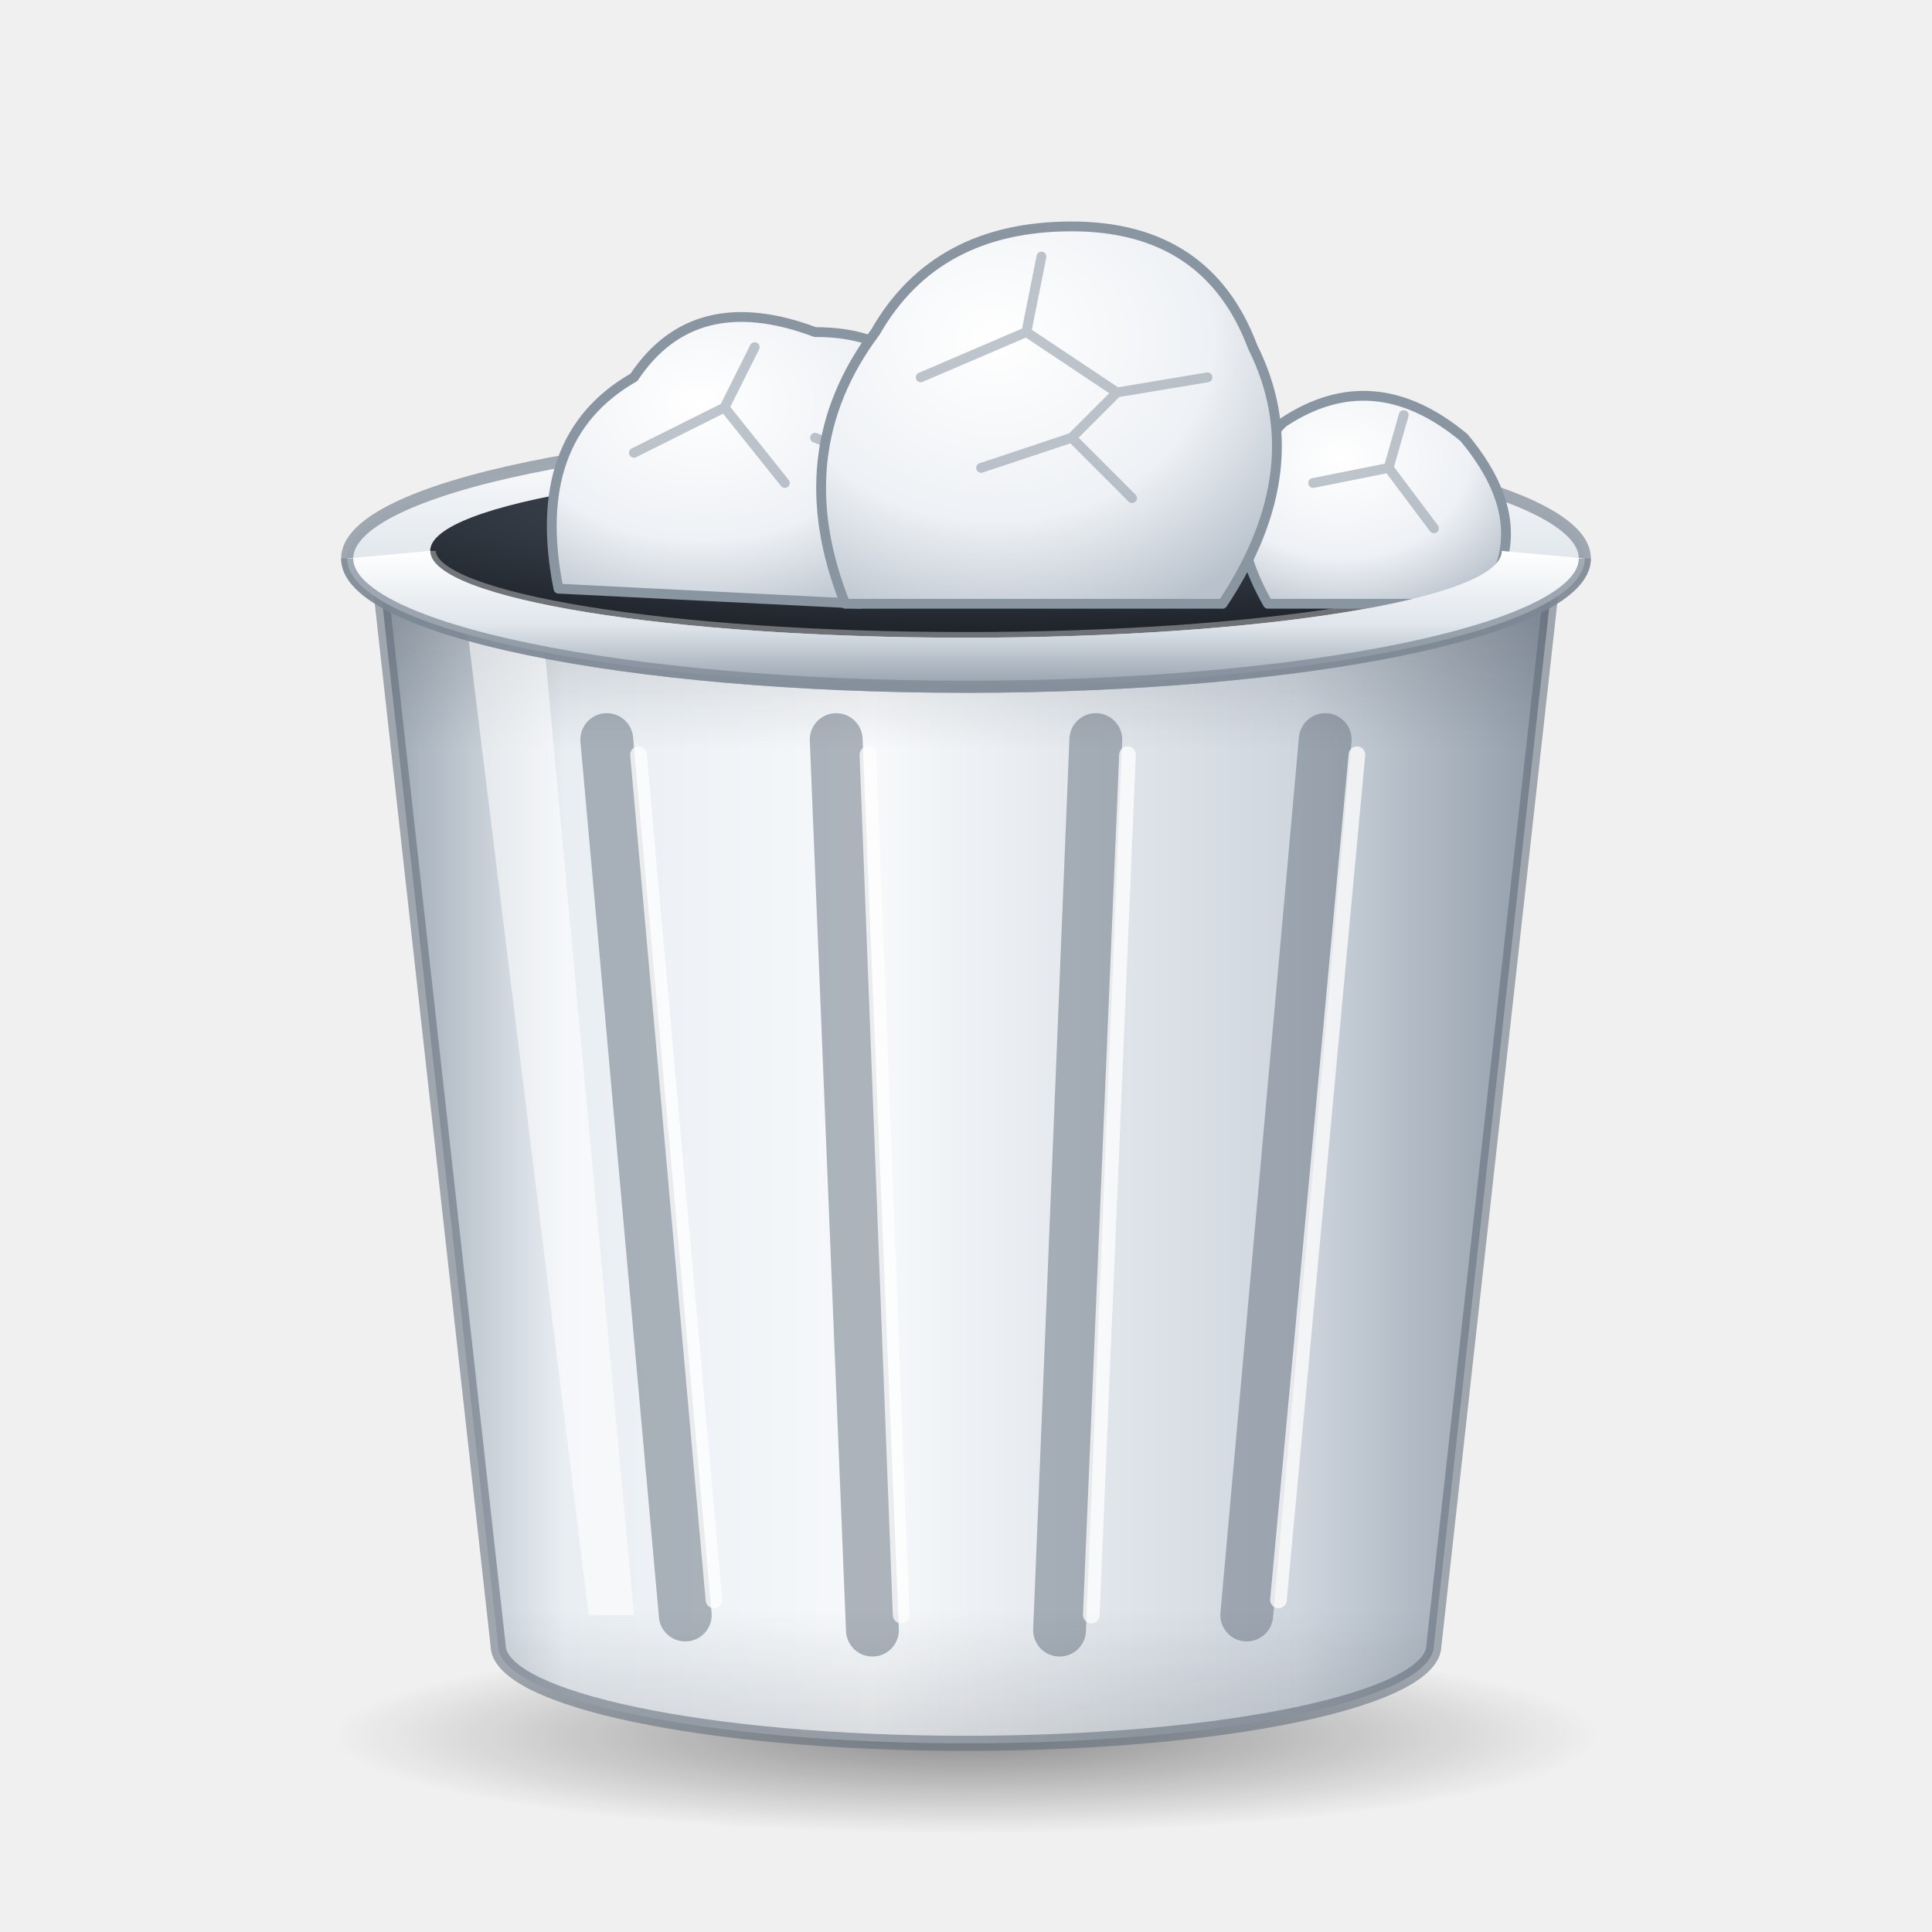
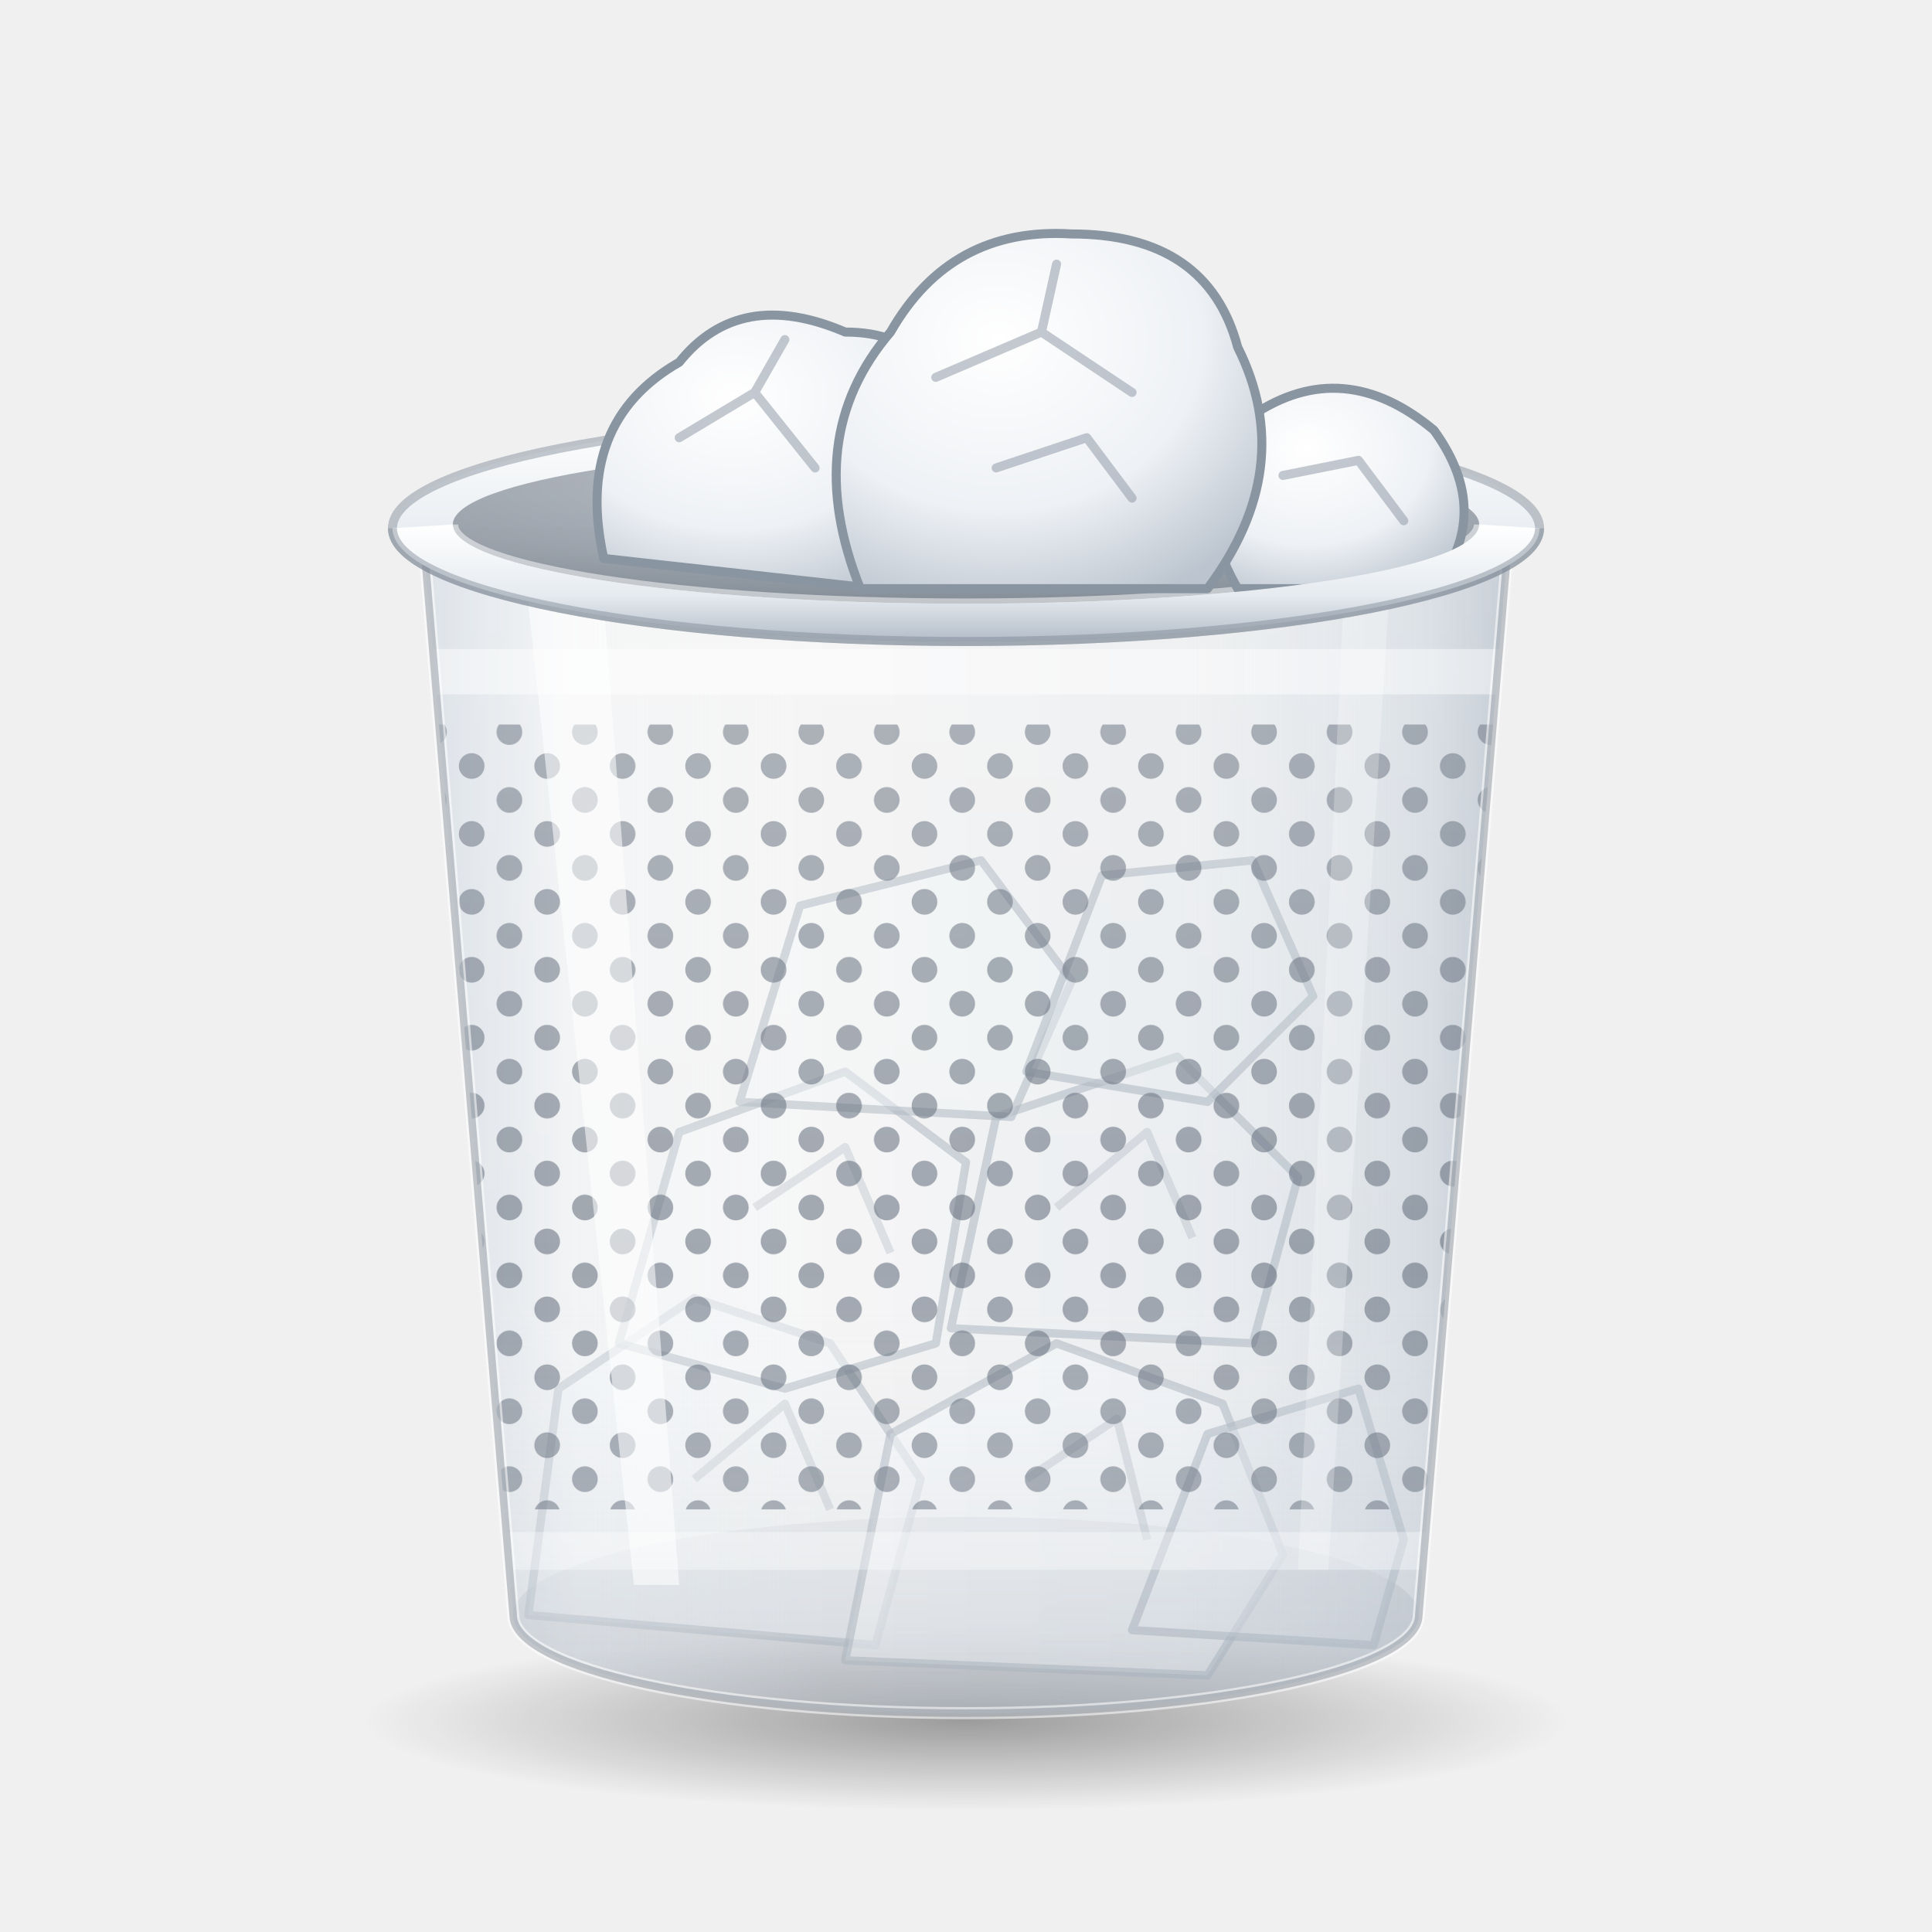
<svg xmlns="http://www.w3.org/2000/svg" viewBox="0 0 256 256">
  <defs>
-     <linearGradient id="body" x1="0" y1="0" x2="1" y2="0">
-       <stop offset="0" stop-color="#9aa5b1" />
-       <stop offset="0.16" stop-color="#e9eef3" />
-       <stop offset="0.42" stop-color="#f7f9fb" />
-       <stop offset="0.78" stop-color="#cfd6de" />
-       <stop offset="1" stop-color="#8f9aa7" />
+     <linearGradient id="glass" x1="0" y1="0" x2="1" y2="0">
+       <stop offset="0" stop-color="#c9d3de" stop-opacity="0.62" />
+       <stop offset="0.14" stop-color="#f4f7fa" stop-opacity="0.50" />
+       <stop offset="0.36" stop-color="#ffffff" stop-opacity="0.28" />
+       <stop offset="0.7" stop-color="#e3e9ef" stop-opacity="0.30" />
+       <stop offset="0.92" stop-color="#c4ced9" stop-opacity="0.55" />
+       <stop offset="1" stop-color="#aab5c2" stop-opacity="0.7" />
    </linearGradient>
-     <linearGradient id="bodyShade" x1="0" y1="0" x2="0" y2="1">
-       <stop offset="0" stop-color="#1c2129" stop-opacity="0.38" />
-       <stop offset="0.22" stop-color="#1c2129" stop-opacity="0" />
-       <stop offset="0.85" stop-color="#1c2129" stop-opacity="0" />
-       <stop offset="1" stop-color="#1c2129" stop-opacity="0.22" />
+     <linearGradient id="shade" x1="0" y1="0" x2="0" y2="1">
+       <stop offset="0" stop-color="#ffffff" stop-opacity="0.18" />
+       <stop offset="0.6" stop-color="#ffffff" stop-opacity="0" />
+       <stop offset="1" stop-color="#8793a1" stop-opacity="0.35" />
    </linearGradient>
    <linearGradient id="rim" x1="0" y1="0" x2="0" y2="1">
      <stop offset="0" stop-color="#ffffff" />
-       <stop offset="0.55" stop-color="#dfe5eb" />
-       <stop offset="1" stop-color="#96a1ad" />
+       <stop offset="0.6" stop-color="#e6ebf0" />
+       <stop offset="1" stop-color="#b3bdc8" />
    </linearGradient>
-     <radialGradient id="mouth" cx="0.5" cy="0.2" r="0.75">
-       <stop offset="0" stop-color="#4c5561" />
-       <stop offset="1" stop-color="#20252c" />
+     <radialGradient id="inside" cx="0.5" cy="0.25" r="0.8">
+       <stop offset="0" stop-color="#8d98a6" stop-opacity="0.55" />
+       <stop offset="1" stop-color="#48515c" stop-opacity="0.55" />
    </radialGradient>
    <radialGradient id="shadow" cx="0.5" cy="0.5" r="0.5">
-       <stop offset="0" stop-color="#000" stop-opacity="0.42" />
+       <stop offset="0" stop-color="#000" stop-opacity="0.35" />
      <stop offset="1" stop-color="#000" stop-opacity="0" />
    </radialGradient>
-     <clipPath id="bodyClip">
-       <path d="M50 74 L66 218 A62 13 0 0 0 190 218 L206 74 Z" />
+     <pattern id="holes" width="10" height="9" patternUnits="userSpaceOnUse">
+       <circle cx="2.5" cy="2.5" r="1.7" fill="#5d6977" fill-opacity="0.55" />
+       <circle cx="7.5" cy="7" r="1.7" fill="#5d6977" fill-opacity="0.55" />
+     </pattern>
+     <clipPath id="body">
+       <path d="M56 70 L68 214 A60 13 0 0 0 188 214 L200 70 Z" />
    </clipPath>
  </defs>
-   <ellipse cx="128" cy="230" rx="84" ry="13" fill="url(#shadow)" />
-   <path d="M50 74 L66 218 A62 13 0 0 0 190 218 L206 74 Z" fill="url(#body)" />
-   <g clip-path="url(#bodyClip)">
-     <g stroke-linecap="round">
-       <g stroke="#6f7a87" stroke-opacity="0.55" stroke-width="7">
-         <line x1="80.4" y1="98" x2="90.8" y2="214" />
-         <line x1="110.8" y1="98" x2="115.6" y2="216" />
-         <line x1="145.2" y1="98" x2="140.4" y2="216" />
-         <line x1="175.6" y1="98" x2="165.2" y2="214" />
-       </g>
-       <g stroke="#ffffff" stroke-opacity="0.75" stroke-width="2.2">
-         <line x1="84.6" y1="100" x2="94.6" y2="212" />
-         <line x1="115" y1="100" x2="119.4" y2="214" />
-         <line x1="149.4" y1="100" x2="144.6" y2="214" />
-         <line x1="179.8" y1="100" x2="169.4" y2="212" />
-       </g>
-     </g>
-     <rect x="40" y="60" width="176" height="180" fill="url(#bodyShade)" />
-     <path d="M62 84 L72 84 L84 214 L78 214 Z" fill="#ffffff" fill-opacity="0.55" />
+   <ellipse cx="128" cy="228" rx="80" ry="12" fill="url(#shadow)" />
+   <path d="M68 214 A60 13 0 0 0 188 214 A60 13 0 0 0 68 214 Z" fill="#6c7785" fill-opacity="0.25" />
+   <g stroke="#8f9aa7" stroke-opacity="0.55" stroke-width="1.1" stroke-linejoin="round">
+     <path d="M70 214 L74 184 L92 172 L110 178 L122 196 L116 218 Z" fill="#eef1f5" fill-opacity="0.55" />
+     <path d="M112 220 L118 190 L140 178 L162 186 L170 206 L160 222 Z" fill="#f6f8fa" fill-opacity="0.6" />
+     <path d="M150 216 L160 190 L180 184 L186 204 L182 218 Z" fill="#e7ebf0" fill-opacity="0.5" />
+     <path d="M82 178 L90 150 L112 142 L128 154 L124 178 L104 184 Z" fill="#f4f6f8" fill-opacity="0.5" />
+     <path d="M126 176 L132 148 L156 140 L172 156 L166 178 Z" fill="#eceff3" fill-opacity="0.5" />
+     <path d="M98 146 L106 120 L130 114 L142 130 L134 148 Z" fill="#f1f4f7" fill-opacity="0.45" />
+     <path d="M136 142 L146 116 L166 114 L174 132 L160 146 Z" fill="#e9edf1" fill-opacity="0.45" />
+     <path d="M92 196 L104 186 L110 200 M136 196 L148 188 L152 204 M100 160 L112 152 L118 166 M140 160 L152 150 L158 164" fill="none" stroke-opacity="0.35" />
  </g>
-   <path d="M50 74 L66 218 A62 13 0 0 0 190 218 L206 74" fill="none" stroke="#5f6a77" stroke-opacity="0.55" stroke-width="2" />
-   <ellipse cx="128" cy="74" rx="82" ry="17" fill="url(#rim)" stroke="#7d8895" stroke-opacity="0.7" stroke-width="1.6" />
-   <ellipse cx="128" cy="73" rx="71" ry="11.5" fill="url(#mouth)" />
-   <path d="M57 73 A71 11.5 0 0 0 199 73" fill="none" stroke="#ffffff" stroke-opacity="0.35" stroke-width="1.5" />
+   <path d="M56 70 L68 214 A60 13 0 0 0 188 214 L200 70 Z" fill="url(#glass)" />
+   <g clip-path="url(#body)">
+     <rect x="50" y="96" width="156" height="104" fill="url(#holes)" />
+     <rect x="40" y="60" width="176" height="180" fill="url(#shade)" />
+     <rect x="40" y="86" width="176" height="6" fill="#ffffff" fill-opacity="0.45" />
+     <rect x="40" y="203" width="176" height="5" fill="#ffffff" fill-opacity="0.35" />
+     <path d="M70 80 L80 80 L90 210 L84 210 Z" fill="#ffffff" fill-opacity="0.55" />
+     <path d="M178 80 L184 80 L176 208 L172 208 Z" fill="#ffffff" fill-opacity="0.25" />
+   </g>
+   <path d="M56 70 L68 214 A60 13 0 0 0 188 214 L200 70" fill="none" stroke="#ffffff" stroke-opacity="0.55" stroke-width="1.6" />
+   <path d="M56 70 L68 214 A60 13 0 0 0 188 214 L200 70" fill="none" stroke="#5d6977" stroke-opacity="0.35" stroke-width="1" />
+   <ellipse cx="128" cy="70" rx="76" ry="15" fill="url(#rim)" />
+   <ellipse cx="128" cy="69.5" rx="68" ry="10.5" fill="url(#inside)" />
+   <path d="M60 69.5 A68 10.5 0 0 0 196 69.5" fill="none" stroke="#ffffff" stroke-opacity="0.5" stroke-width="1.4" />
+   <ellipse cx="128" cy="70" rx="76" ry="15" fill="none" stroke="#7d8895" stroke-opacity="0.45" stroke-width="1.2" />
  <defs>
    <radialGradient id="paper" cx="0.38" cy="0.3" r="0.8">
      <stop offset="0" stop-color="#ffffff" />
      <stop offset="0.6" stop-color="#eef1f5" />
-       <stop offset="1" stop-color="#b9c2cc" />
+       <stop offset="1" stop-color="#bcc5cf" />
    </radialGradient>
  </defs>
-   <g stroke="#8a95a2" stroke-width="1.3" stroke-linejoin="round" stroke-linecap="round">
-     <path d="M74 78 Q70 58 84 50 Q92 38 108 44 Q124 44 124 60 Q128 76 114 80 Z" fill="url(#paper)" />
-     <path d="M84 60 L96 54 L104 64 M96 54 L100 46 M108 58 L118 62" fill="none" stroke-opacity="0.55" />
-     <path d="M168 80 Q160 66 170 56 Q182 48 194 58 Q204 70 196 80 Z" fill="url(#paper)" />
-     <path d="M174 64 L184 62 L190 70 M184 62 L186 55" fill="none" stroke-opacity="0.55" />
-     <path d="M112 80 Q104 60 116 44 Q124 30 142 30 Q160 30 166 46 Q174 62 162 80 Z" fill="url(#paper)" />
-     <path d="M122 50 L136 44 L148 52 L160 50 M136 44 L138 34 M130 62 L142 58 L150 66 M148 52 L142 58" fill="none" stroke-opacity="0.55" />
+   <g stroke="#8a95a2" stroke-width="1.2" stroke-linejoin="round" stroke-linecap="round">
+     <path d="M80 74 Q76 56 90 48 Q98 38 112 44 Q126 44 126 60 Q130 74 116 78 Z" fill="url(#paper)" />
+     <path d="M90 58 L100 52 L108 62 M100 52 L104 45" fill="none" stroke-opacity="0.5" />
+     <path d="M164 78 Q156 64 166 55 Q178 47 190 57 Q198 68 190 78 Z" fill="url(#paper)" />
+     <path d="M170 63 L180 61 L186 69" fill="none" stroke-opacity="0.5" />
+     <path d="M114 78 Q106 58 118 44 Q126 30 142 31 Q160 31 164 46 Q172 62 160 78 Z" fill="url(#paper)" />
+     <path d="M124 50 L138 44 L150 52 M138 44 L140 35 M132 62 L144 58 L150 66" fill="none" stroke-opacity="0.5" />
  </g>
-   <path d="M46 74 A82 17 0 0 0 210 74 L199 73 A71 11.5 0 0 1 57 73 Z" fill="url(#rim)" />
-   <path d="M46 74 A82 17 0 0 0 210 74" fill="none" stroke="#7d8895" stroke-opacity="0.7" stroke-width="1.6" />
+   <path d="M52 70 A76 15 0 0 0 204 70 L196 69.5 A68 10.5 0 0 1 60 69.5 Z" fill="url(#rim)" />
+   <path d="M52 70 A76 15 0 0 0 204 70" fill="none" stroke="#7d8895" stroke-opacity="0.45" stroke-width="1.2" />
</svg>
